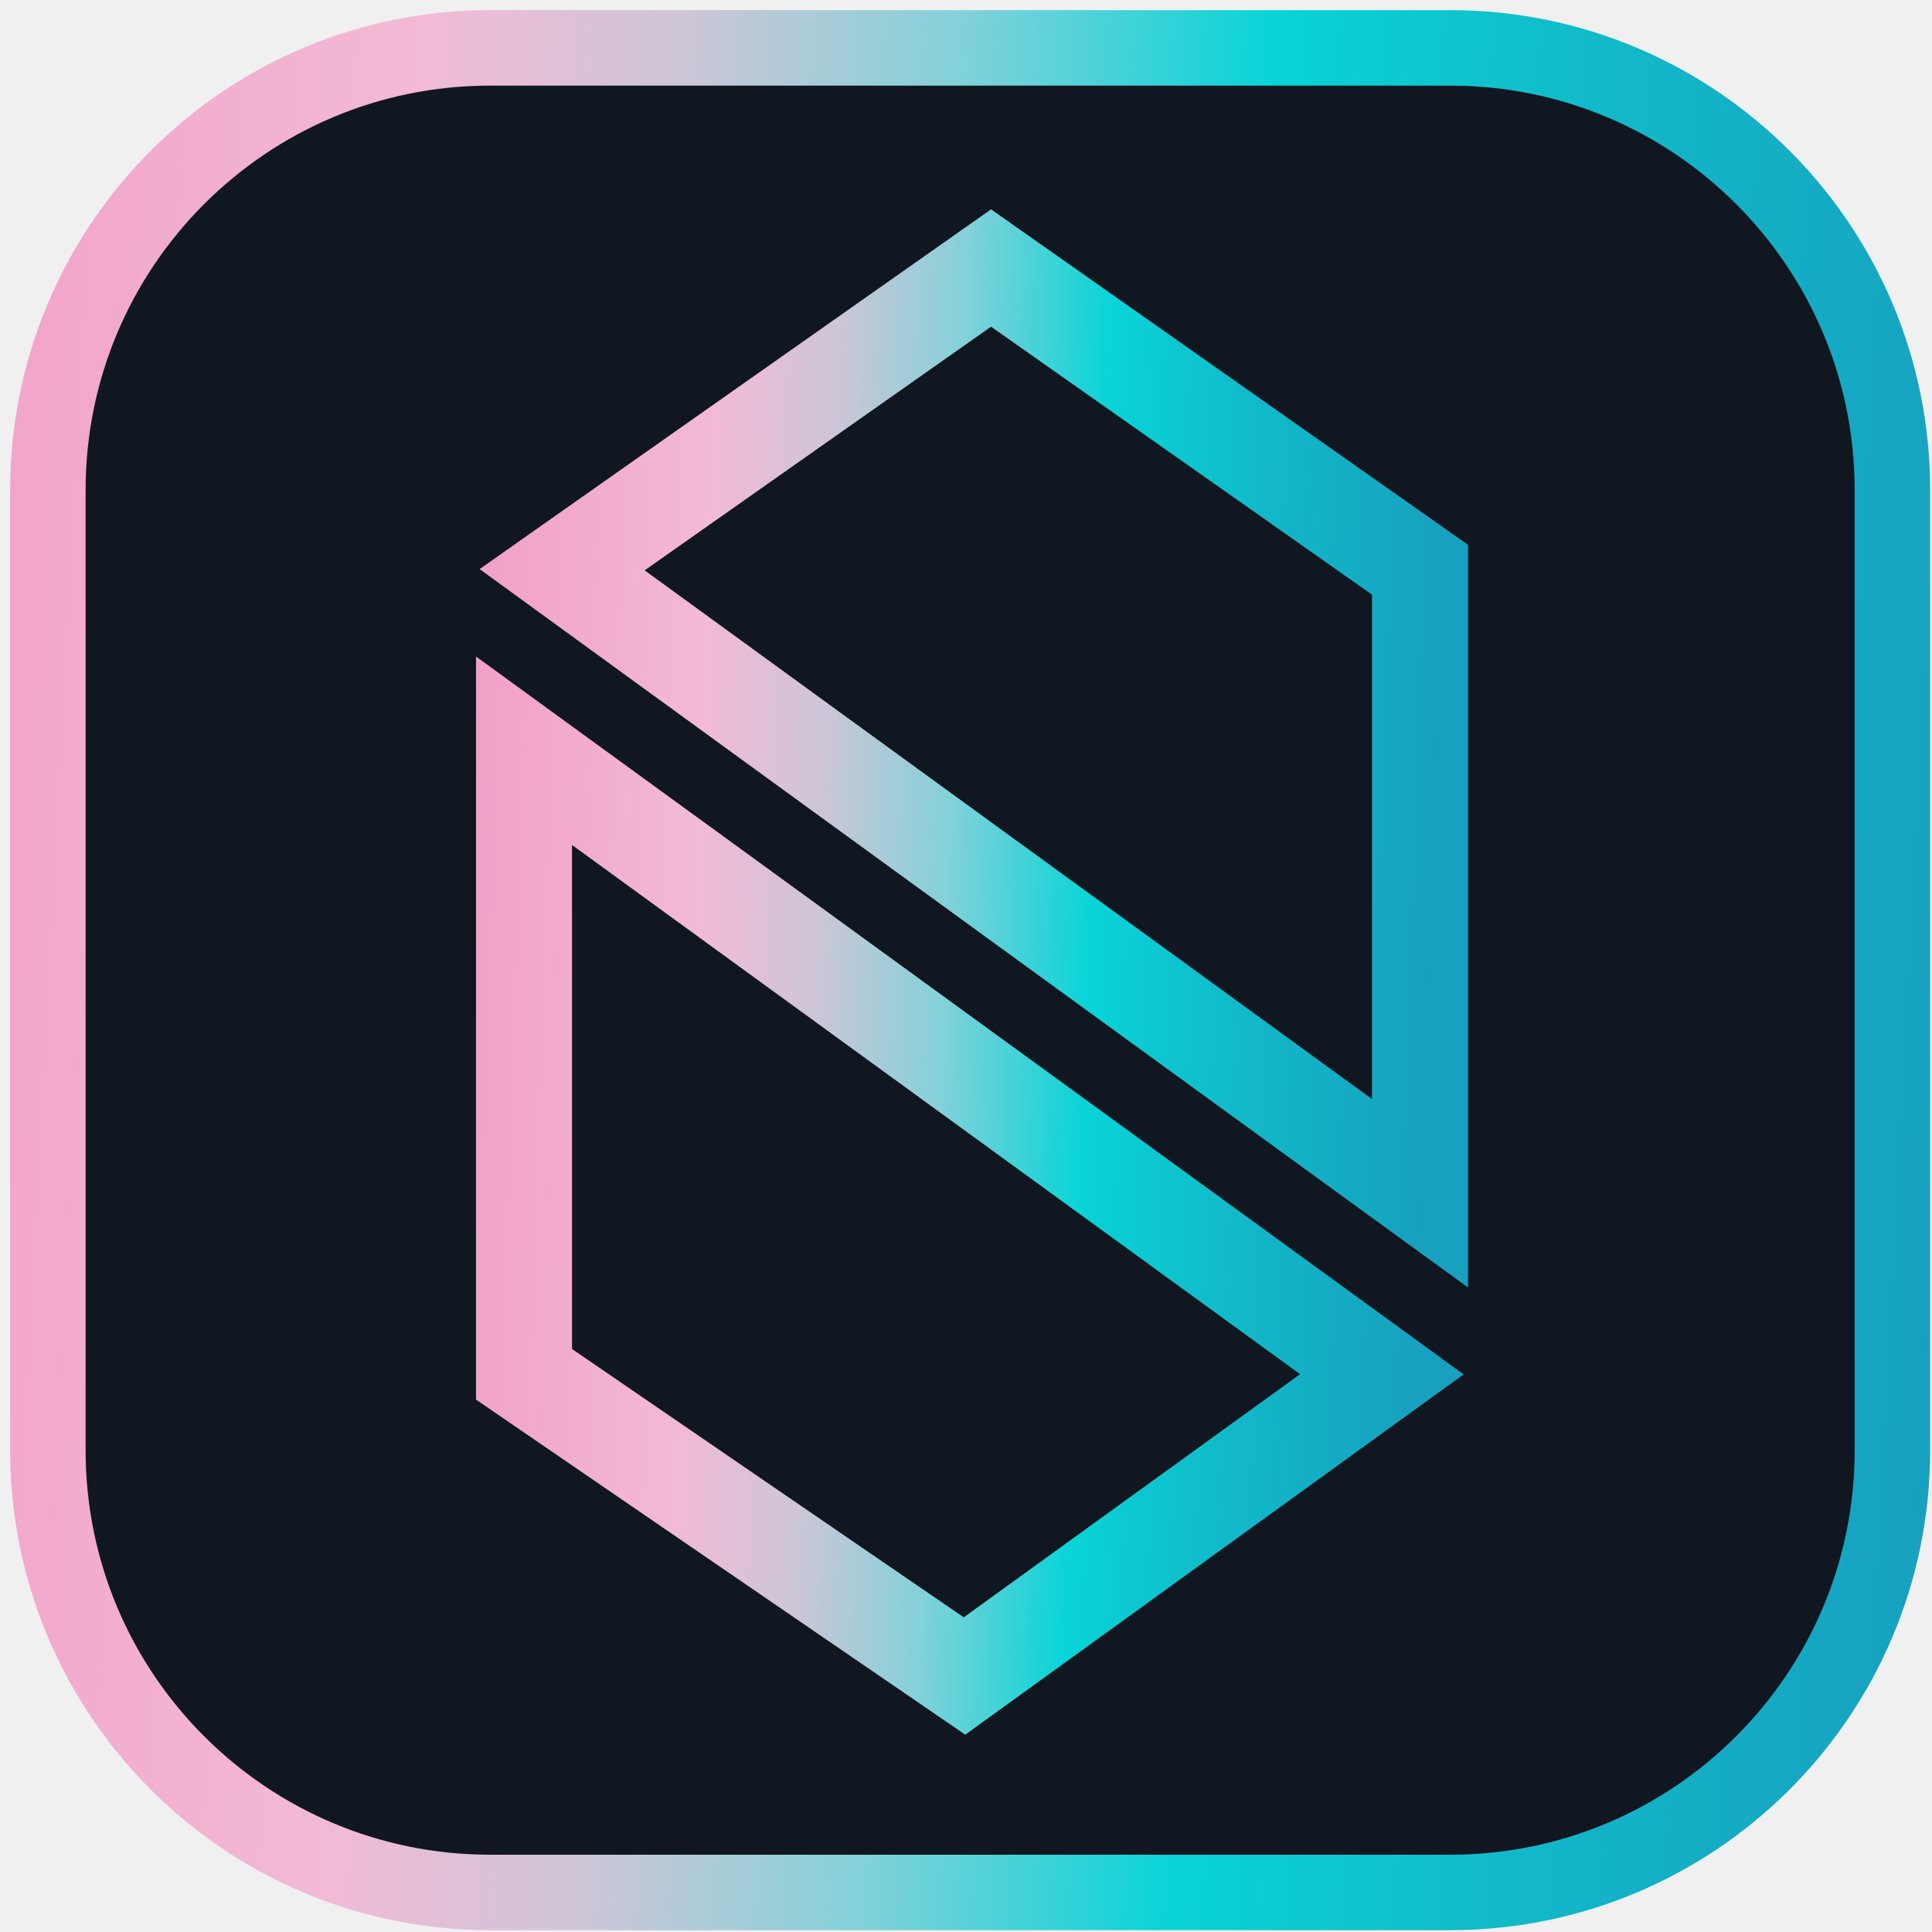
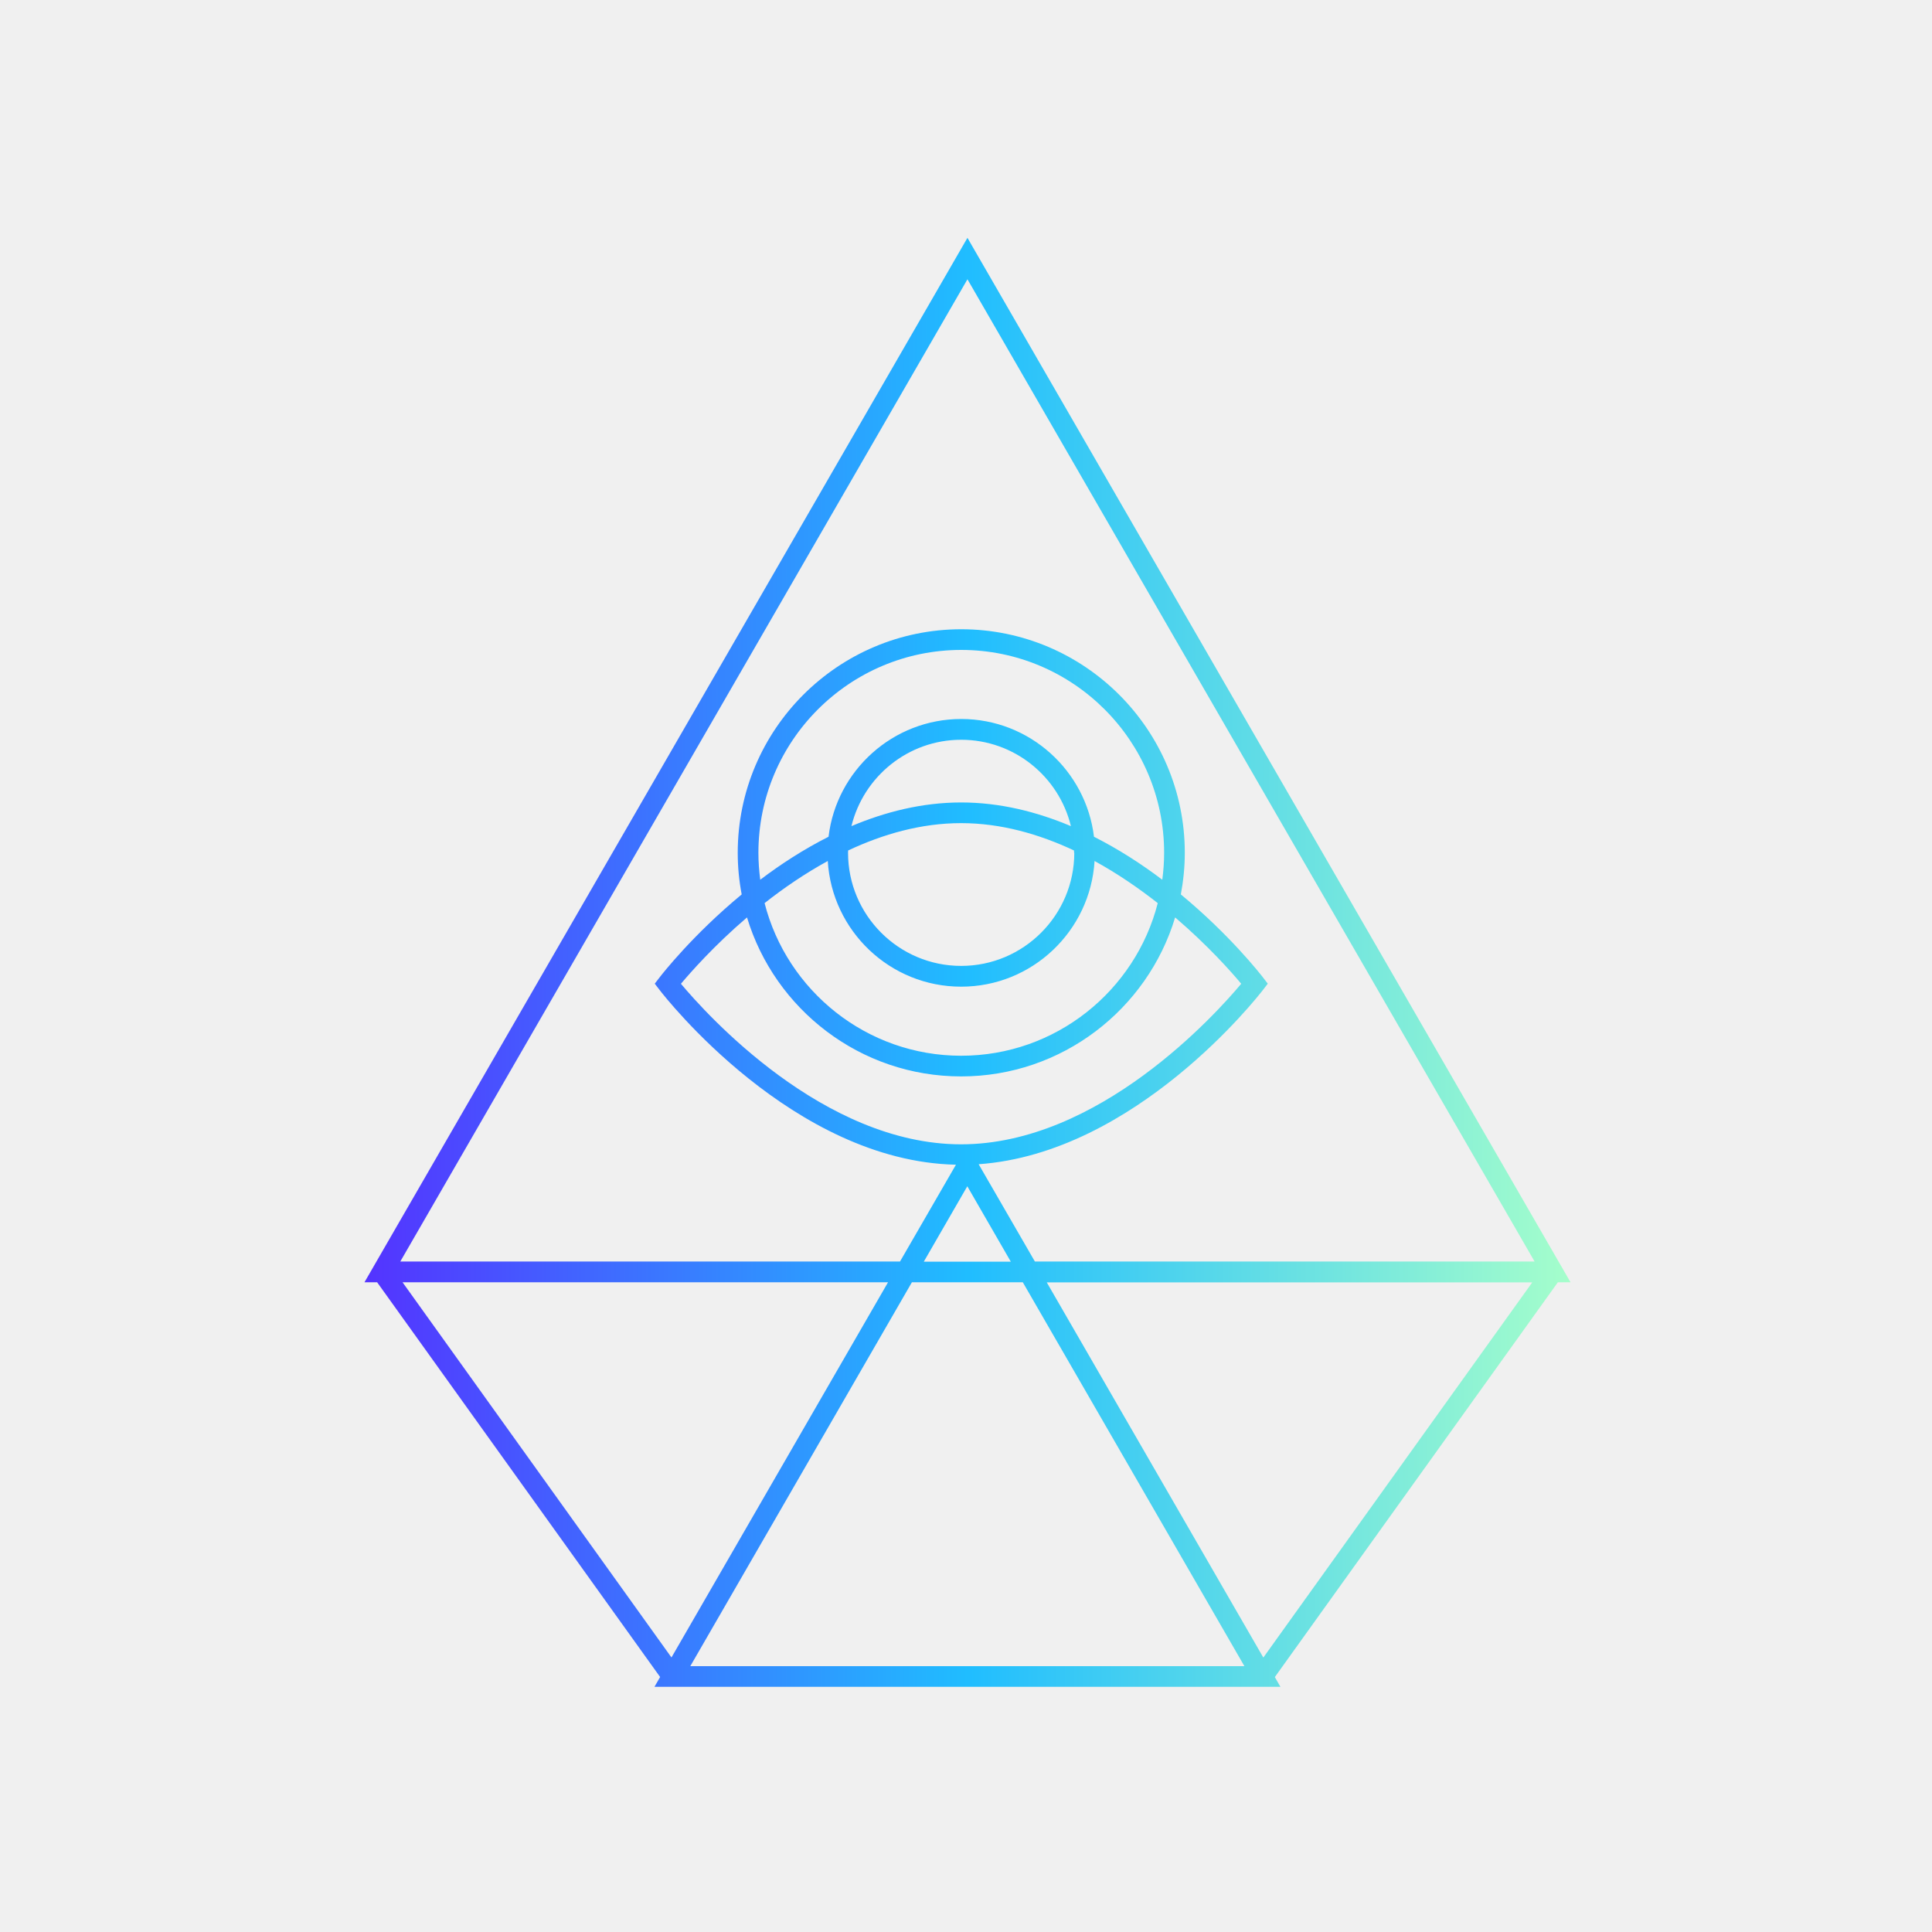
- <svg xmlns="http://www.w3.org/2000/svg" width="128" height="128" viewBox="0 0 128 128" fill="none">
-   <g clip-path="url(#clip0_711_654)">
-     <path d="M32.473 3.172H96.076C112.258 3.172 125.377 16.291 125.377 32.473V96.078C125.377 112.261 112.258 125.379 96.076 125.379H32.473C16.291 125.379 3.172 112.261 3.172 96.078V32.473C3.172 16.291 16.291 3.172 32.473 3.172Z" fill="#101720" stroke="url(#paint0_linear_711_654)" stroke-width="5" />
-     <path d="M65.661 17.756L67.49 15.155L65.661 13.868L63.831 15.155L65.661 17.756ZM37.243 37.745L35.413 35.144L31.775 37.703L35.373 40.318L37.243 37.745ZM94.079 37.745H97.259V36.094L95.909 35.144L94.079 37.745ZM94.079 79.057L92.209 81.629L97.259 85.299V79.057H94.079ZM91.552 91.051L93.415 93.628L96.97 91.058L93.421 88.478L91.552 91.051ZM34.717 49.739L36.587 47.167L31.537 43.496V49.739H34.717ZM63.902 111.04L62.105 113.664L63.952 114.928L65.765 113.617L63.902 111.04ZM34.717 91.051H31.537V92.727L32.92 93.674L34.717 91.051ZM63.831 15.155L35.413 35.144L39.072 40.346L67.49 20.357L63.831 15.155ZM95.909 35.144L67.49 15.155L63.831 20.357L92.249 40.346L95.909 35.144ZM97.259 79.057V37.745H90.899V79.057H97.259ZM35.373 40.318L92.209 81.629L95.949 76.484L39.112 35.173L35.373 40.318ZM93.421 88.478L36.587 47.167L32.847 52.312L89.682 93.623L93.421 88.478ZM65.765 113.617L93.415 93.628L89.688 88.474L62.039 108.463L65.765 113.617ZM32.92 93.674L62.105 113.664L65.699 108.416L36.514 88.427L32.92 93.674ZM31.537 49.739V91.051H37.897V49.739H31.537Z" fill="url(#paint1_linear_711_654)" />
-   </g>
+ <svg xmlns="http://www.w3.org/2000/svg" id="a" data-name="Layer 1" viewBox="0 0 200 200">
  <defs>
-     <linearGradient id="paint0_linear_711_654" x1="-11.08" y1="-13.027" x2="133.934" y2="-5.278" gradientUnits="userSpaceOnUse">
-       <stop stop-color="#F29AC4" />
-       <stop offset="0.13" stop-color="#F2A9CB" />
-       <stop offset="0.275" stop-color="#F2BAD5" />
-       <stop offset="0.395" stop-color="#CDC6D7" />
-       <stop offset="0.52" stop-color="#82D1D9" />
-       <stop offset="0.66" stop-color="#09D4D7" />
-       <stop offset="0.8" stop-color="#11BBCA" />
-       <stop offset="1" stop-color="#17A0BF" />
+     <style>
+       .c {
+         fill: url(#b);
+         stroke-width: 0px;
+       }
+     </style>
+     <linearGradient id="b" x1="37.73" y1="99.62" x2="162.57" y2="99.62" gradientUnits="userSpaceOnUse">
+       <stop offset="0" stop-color="#5433ff" />
+       <stop offset=".5" stop-color="#20bdff" />
+       <stop offset="1" stop-color="#a5fecb" />
    </linearGradient>
-     <linearGradient id="paint1_linear_711_654" x1="29.233" y1="7.71" x2="97.021" y2="10.015" gradientUnits="userSpaceOnUse">
-       <stop stop-color="#F29AC4" />
-       <stop offset="0.13" stop-color="#F2A9CB" />
-       <stop offset="0.275" stop-color="#F2BAD5" />
-       <stop offset="0.395" stop-color="#CDC6D7" />
-       <stop offset="0.52" stop-color="#82D1D9" />
-       <stop offset="0.66" stop-color="#09D4D7" />
-       <stop offset="0.8" stop-color="#11BBCA" />
-       <stop offset="1" stop-color="#17A0BF" />
-     </linearGradient>
-     <clipPath id="clip0_711_654">
-       <rect width="128" height="128" fill="white" />
-     </clipPath>
  </defs>
+   <path class="c" d="m68.33,173.61l-.58,1.01h64.8l-.58-1.01,29.3-40.87h1.31L100.15,24.62l-62.42,108.12h1.31l29.3,40.87Zm-26.66-40.87h50.26l-22.42,38.84-27.84-38.84Zm29.79,39.74l22.94-39.74h11.48l22.94,39.74h-57.37Zm7.05-84.2c0-11.58,9.42-21,21-21s21,9.42,21,21c0,.94-.07,1.87-.19,2.79-2.11-1.6-4.49-3.14-7.07-4.45-.83-6.85-6.67-12.19-13.74-12.19s-12.92,5.33-13.74,12.19c-2.58,1.3-4.96,2.85-7.07,4.45-.12-.91-.19-1.84-.19-2.79Zm32.7,0c0,6.45-5.25,11.71-11.71,11.71s-11.71-5.25-11.71-11.71c0-.08.01-.16.01-.24,3.6-1.69,7.55-2.83,11.69-2.83s8.09,1.14,11.69,2.83c0,.08.01.16.01.24Zm-11.71-5.21c-4.03,0-7.85.97-11.36,2.45,1.25-5.12,5.86-8.94,11.36-8.94s10.12,3.82,11.36,8.94c-3.51-1.48-7.34-2.45-11.36-2.45Zm-13.81,6.05c.43,7.25,6.45,13.02,13.81,13.02s13.37-5.77,13.81-13.01c2.39,1.31,4.59,2.83,6.54,4.36-2.32,9.07-10.56,15.8-20.35,15.8s-18.03-6.73-20.35-15.8c1.95-1.54,4.15-3.05,6.54-4.36Zm13.81,22.31c10.44,0,19.28-6.95,22.15-16.46,3.4,2.91,5.83,5.65,6.84,6.87-2.64,3.15-14.74,16.62-29,16.62s-26.36-13.47-29-16.62c1.02-1.21,3.44-3.96,6.84-6.87,2.87,9.51,11.72,16.46,22.16,16.46Zm.64,11.38l4.5,7.8h-9.01l4.5-7.8Zm30.64,48.78l-22.42-38.84h50.26l-27.84,38.84ZM100.15,28.91l58.71,101.68h-51.73l-5.82-10.07c16.25-1.15,28.88-17.33,29.43-18.04l.5-.65-.5-.65c-.27-.35-3.43-4.4-8.5-8.59.26-1.4.41-2.84.41-4.31,0-12.76-10.38-23.14-23.14-23.14s-23.14,10.38-23.14,23.14c0,1.47.14,2.91.41,4.31-5.06,4.18-8.23,8.24-8.5,8.59l-.5.65.5.65c.56.73,13.83,17.73,30.68,18.09l-5.79,10.02h-51.73L100.15,28.91Z" />
</svg>
